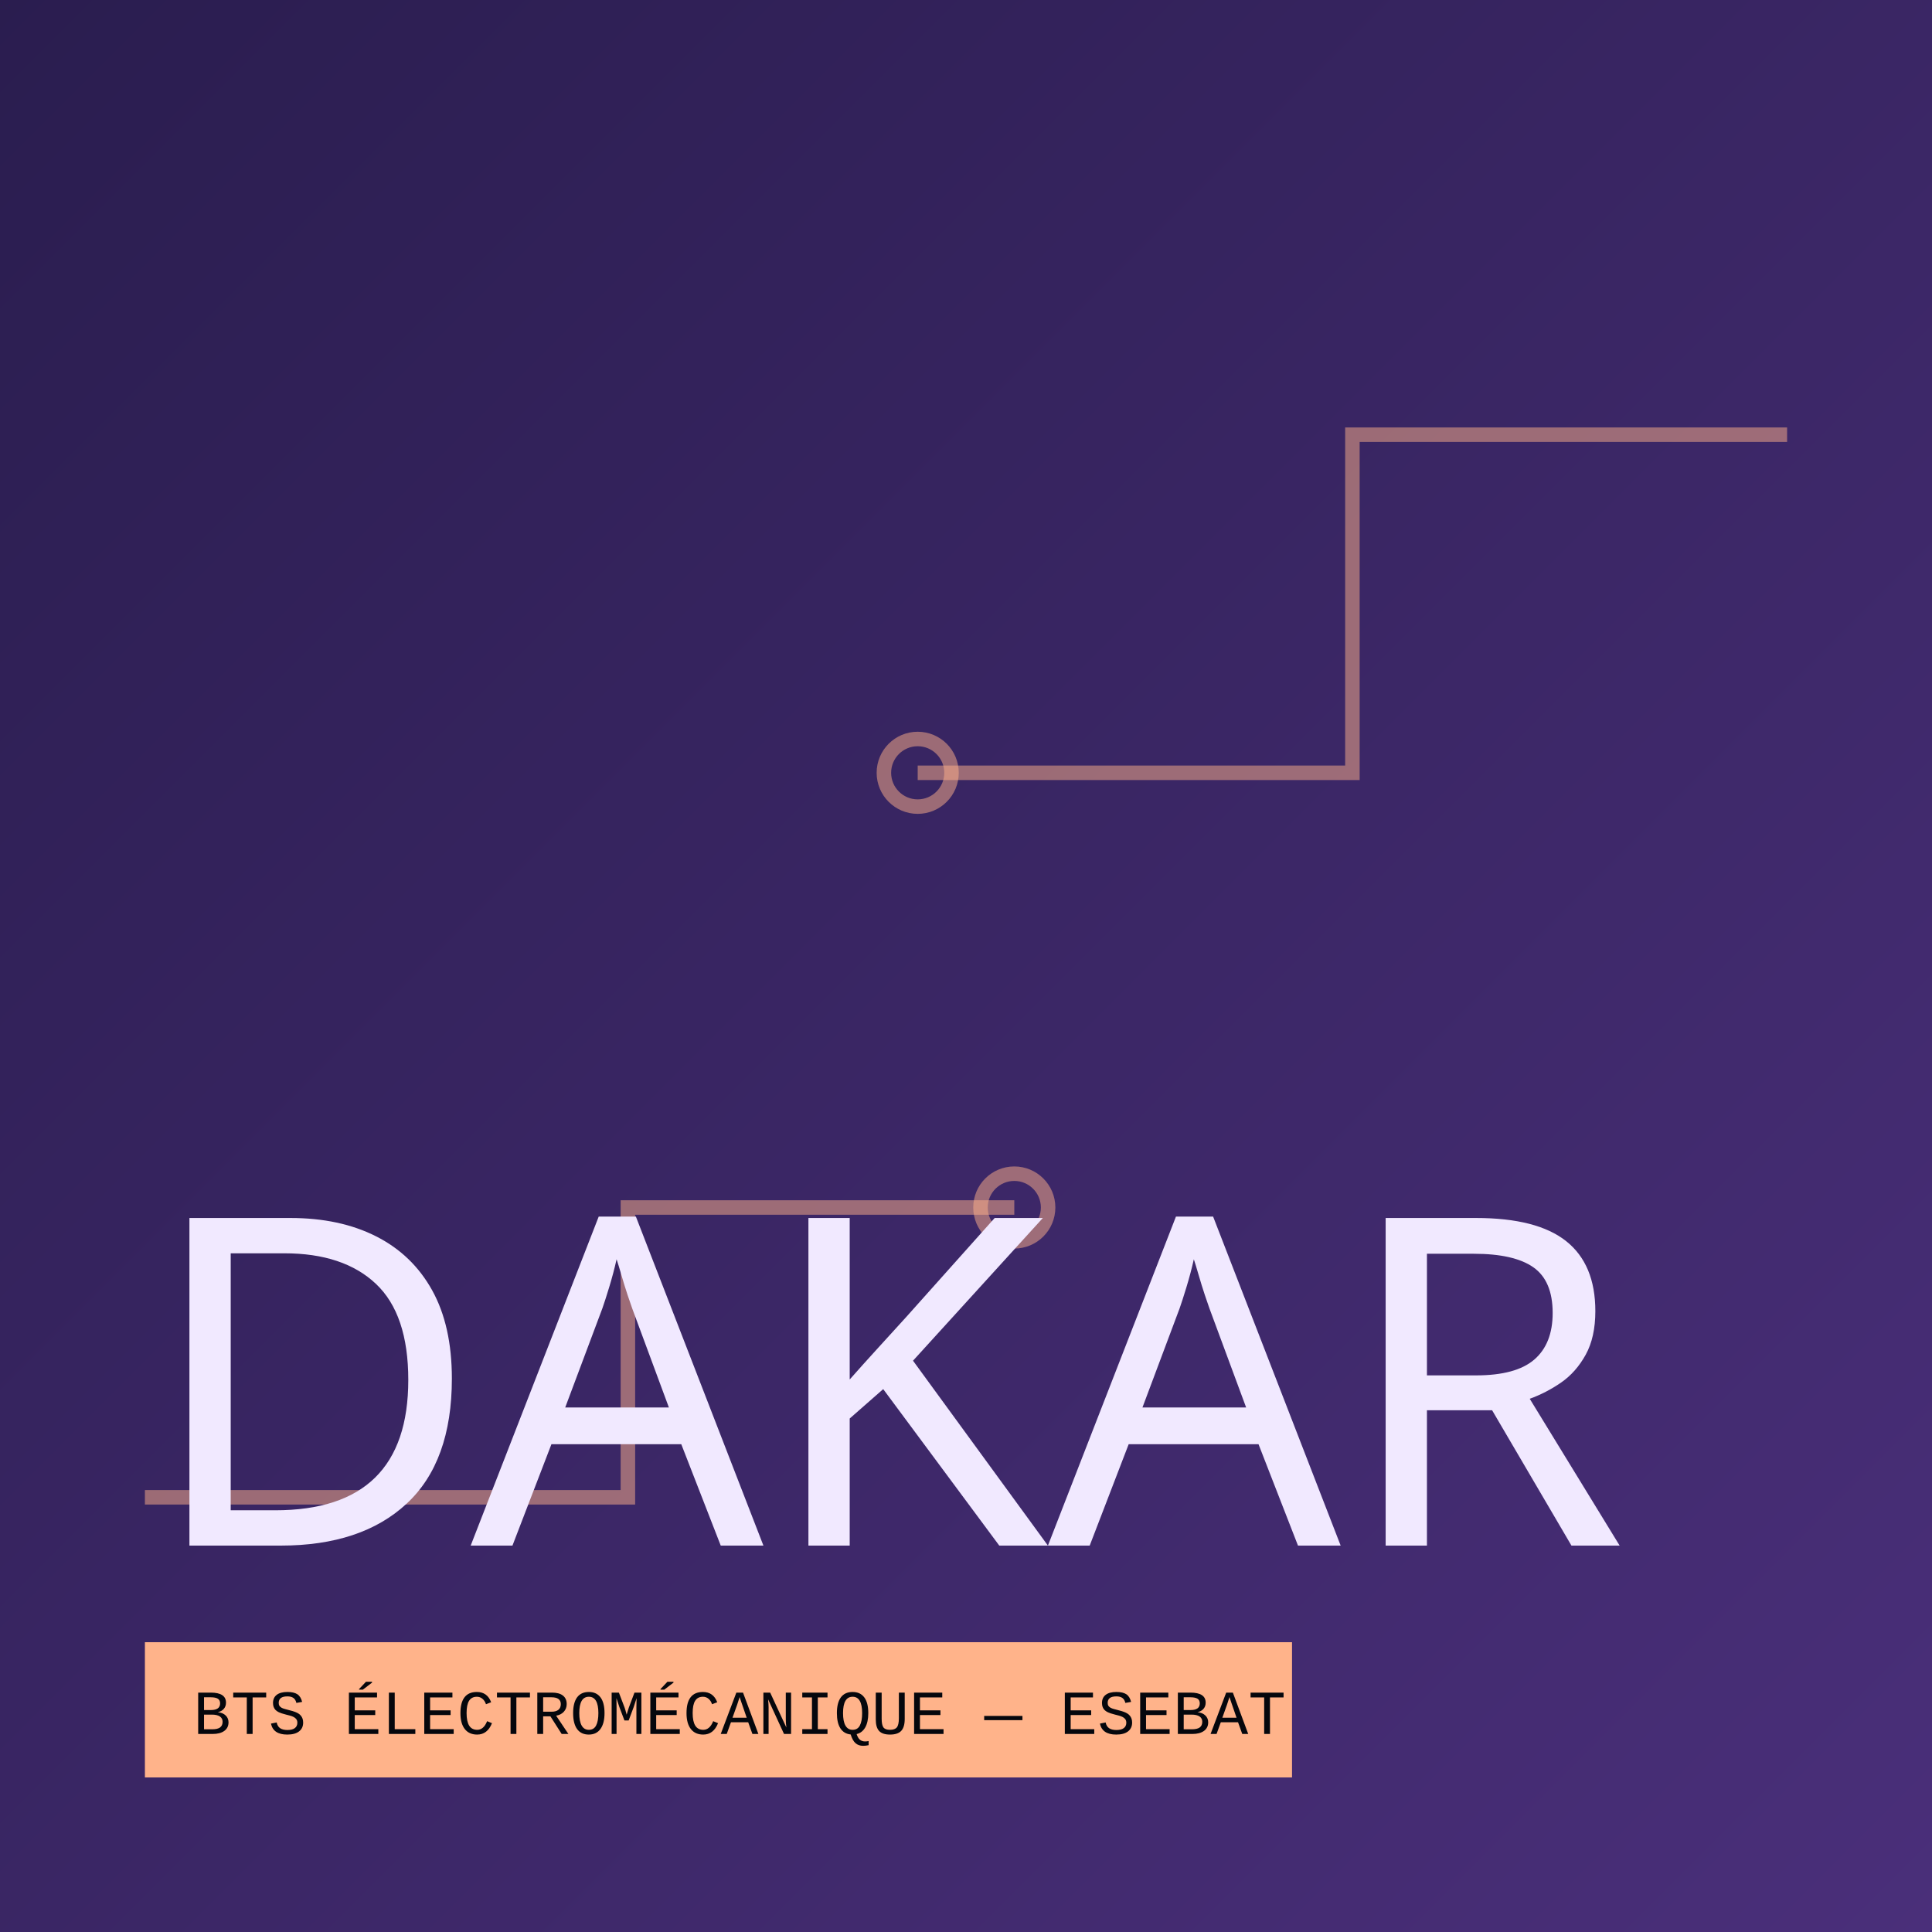
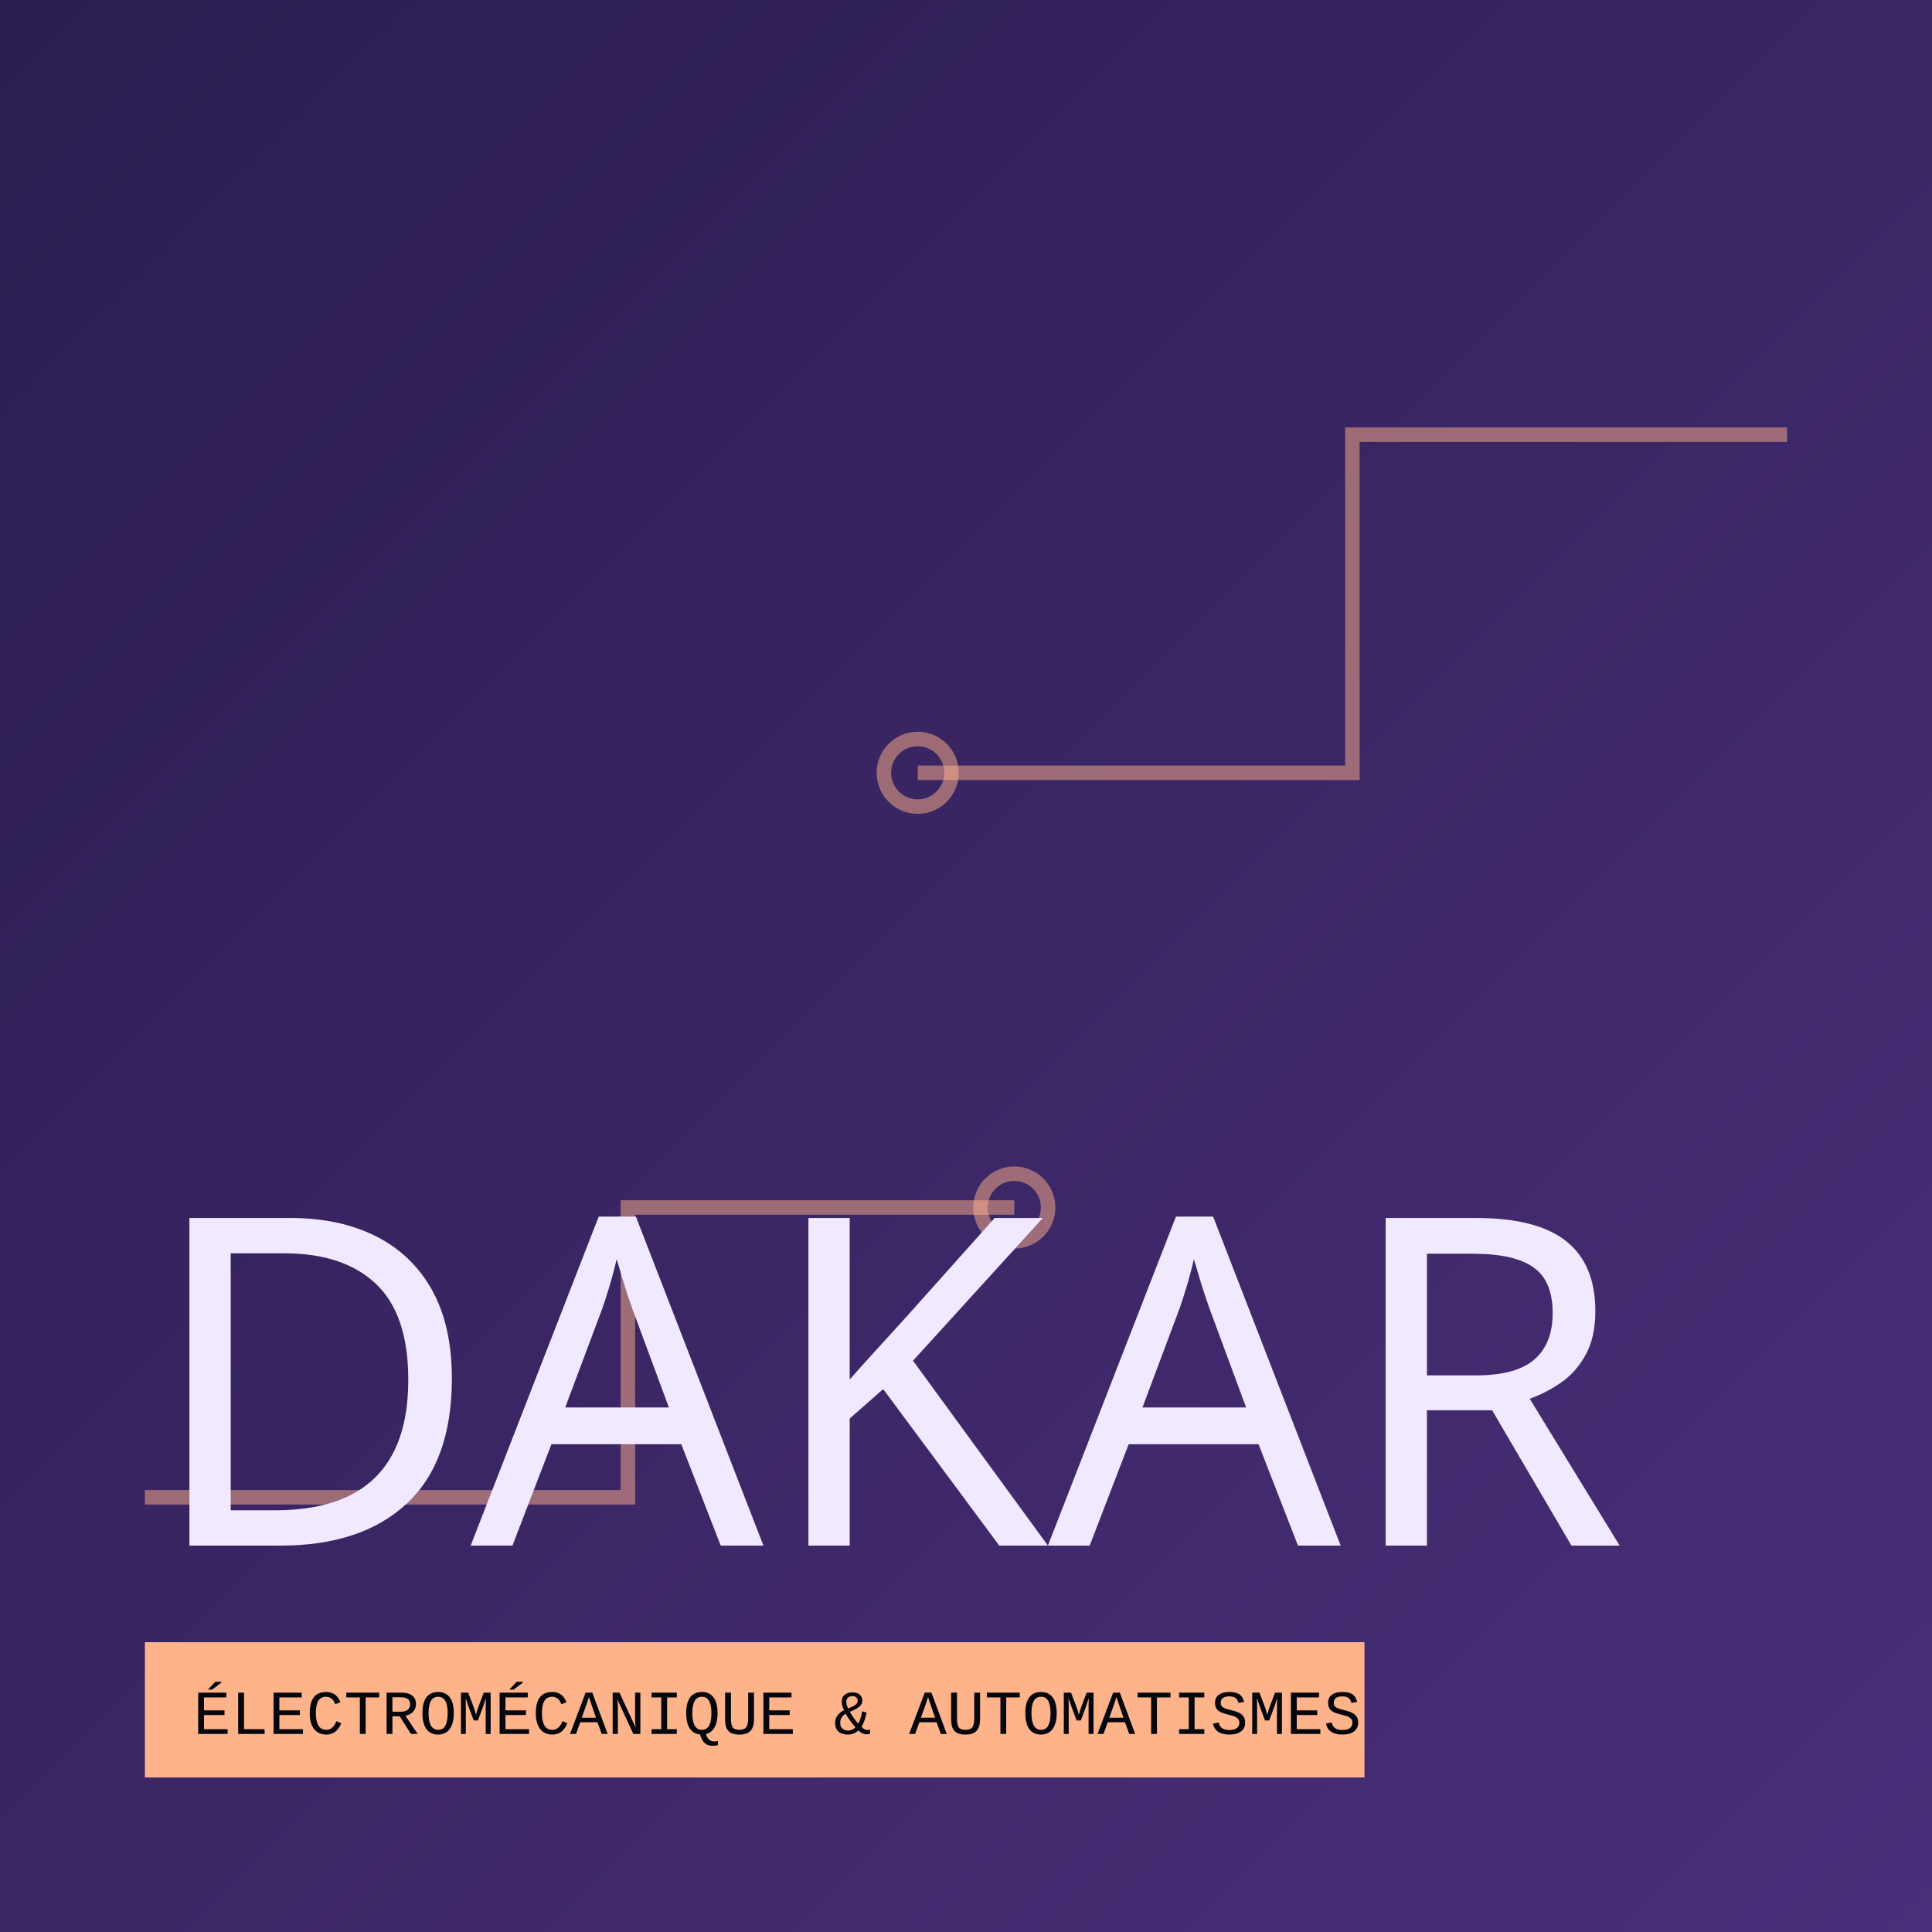
<svg xmlns="http://www.w3.org/2000/svg" width="800" height="800" viewBox="0 0 800 800">
  <defs>
    <linearGradient id="g" x1="0" y1="0" x2="1" y2="1">
      <stop offset="0" stop-color="#2a1d4f" />
      <stop offset="1" stop-color="#4a2f7a" />
    </linearGradient>
  </defs>
  <rect width="800" height="800" fill="url(#g)" />
  <g stroke="#ffb38a" stroke-width="6" fill="none" stroke-opacity=".5">
    <path d="M60 620H260V500H420" />
    <path d="M740 180H560V320H380" />
    <circle cx="420" cy="500" r="14" />
    <circle cx="380" cy="320" r="14" />
  </g>
  <text x="60" y="640" font-family="Anton, Impact, sans-serif" font-size="190" fill="#f1e9ff">DAKAR</text>
-   <rect x="60" y="680" width="475" height="56" fill="#ffb38a" />
-   <text x="80" y="718" font-family="Courier New, monospace" font-size="26" fill="#05070d">BTS ÉLECTROMÉCANIQUE — ESEBAT</text>
+   <rect x="60" y="680" width="505" height="56" fill="#ffb38a" />
+   <text x="80" y="718" font-family="Courier New, monospace" font-size="26" fill="#05070d">ÉLECTROMÉCANIQUE &amp; AUTOMATISMES</text>
</svg>
